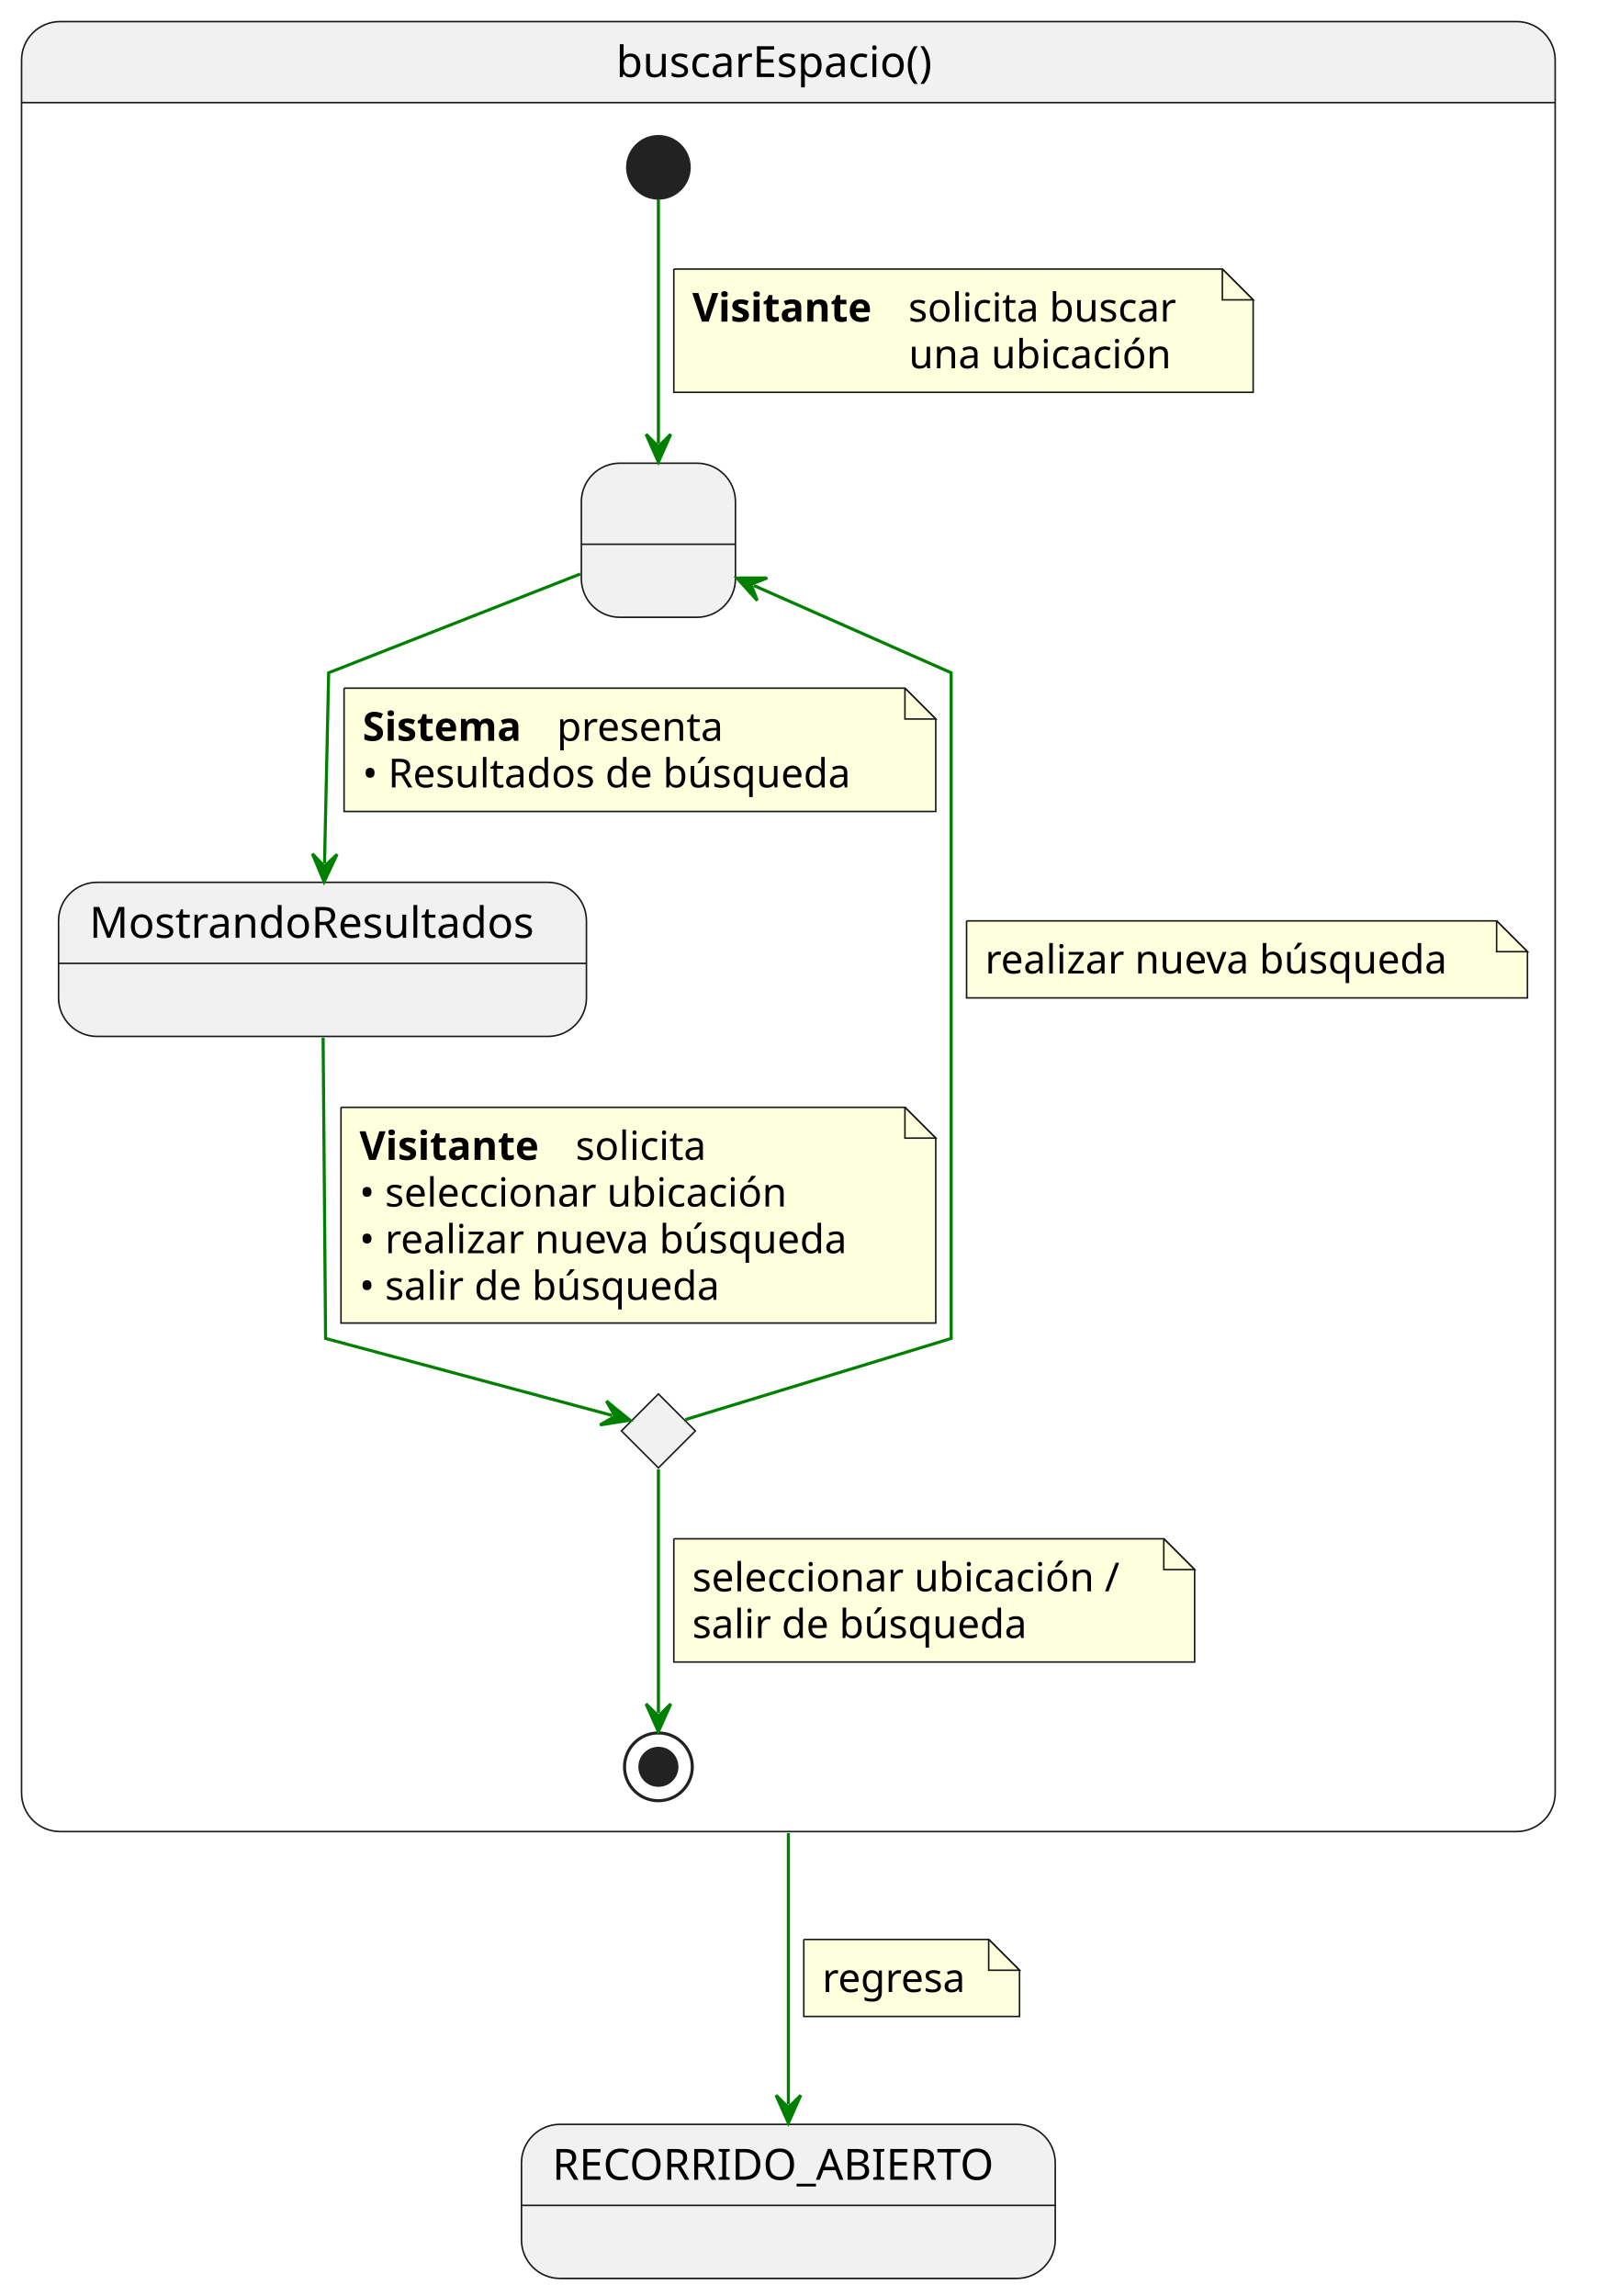
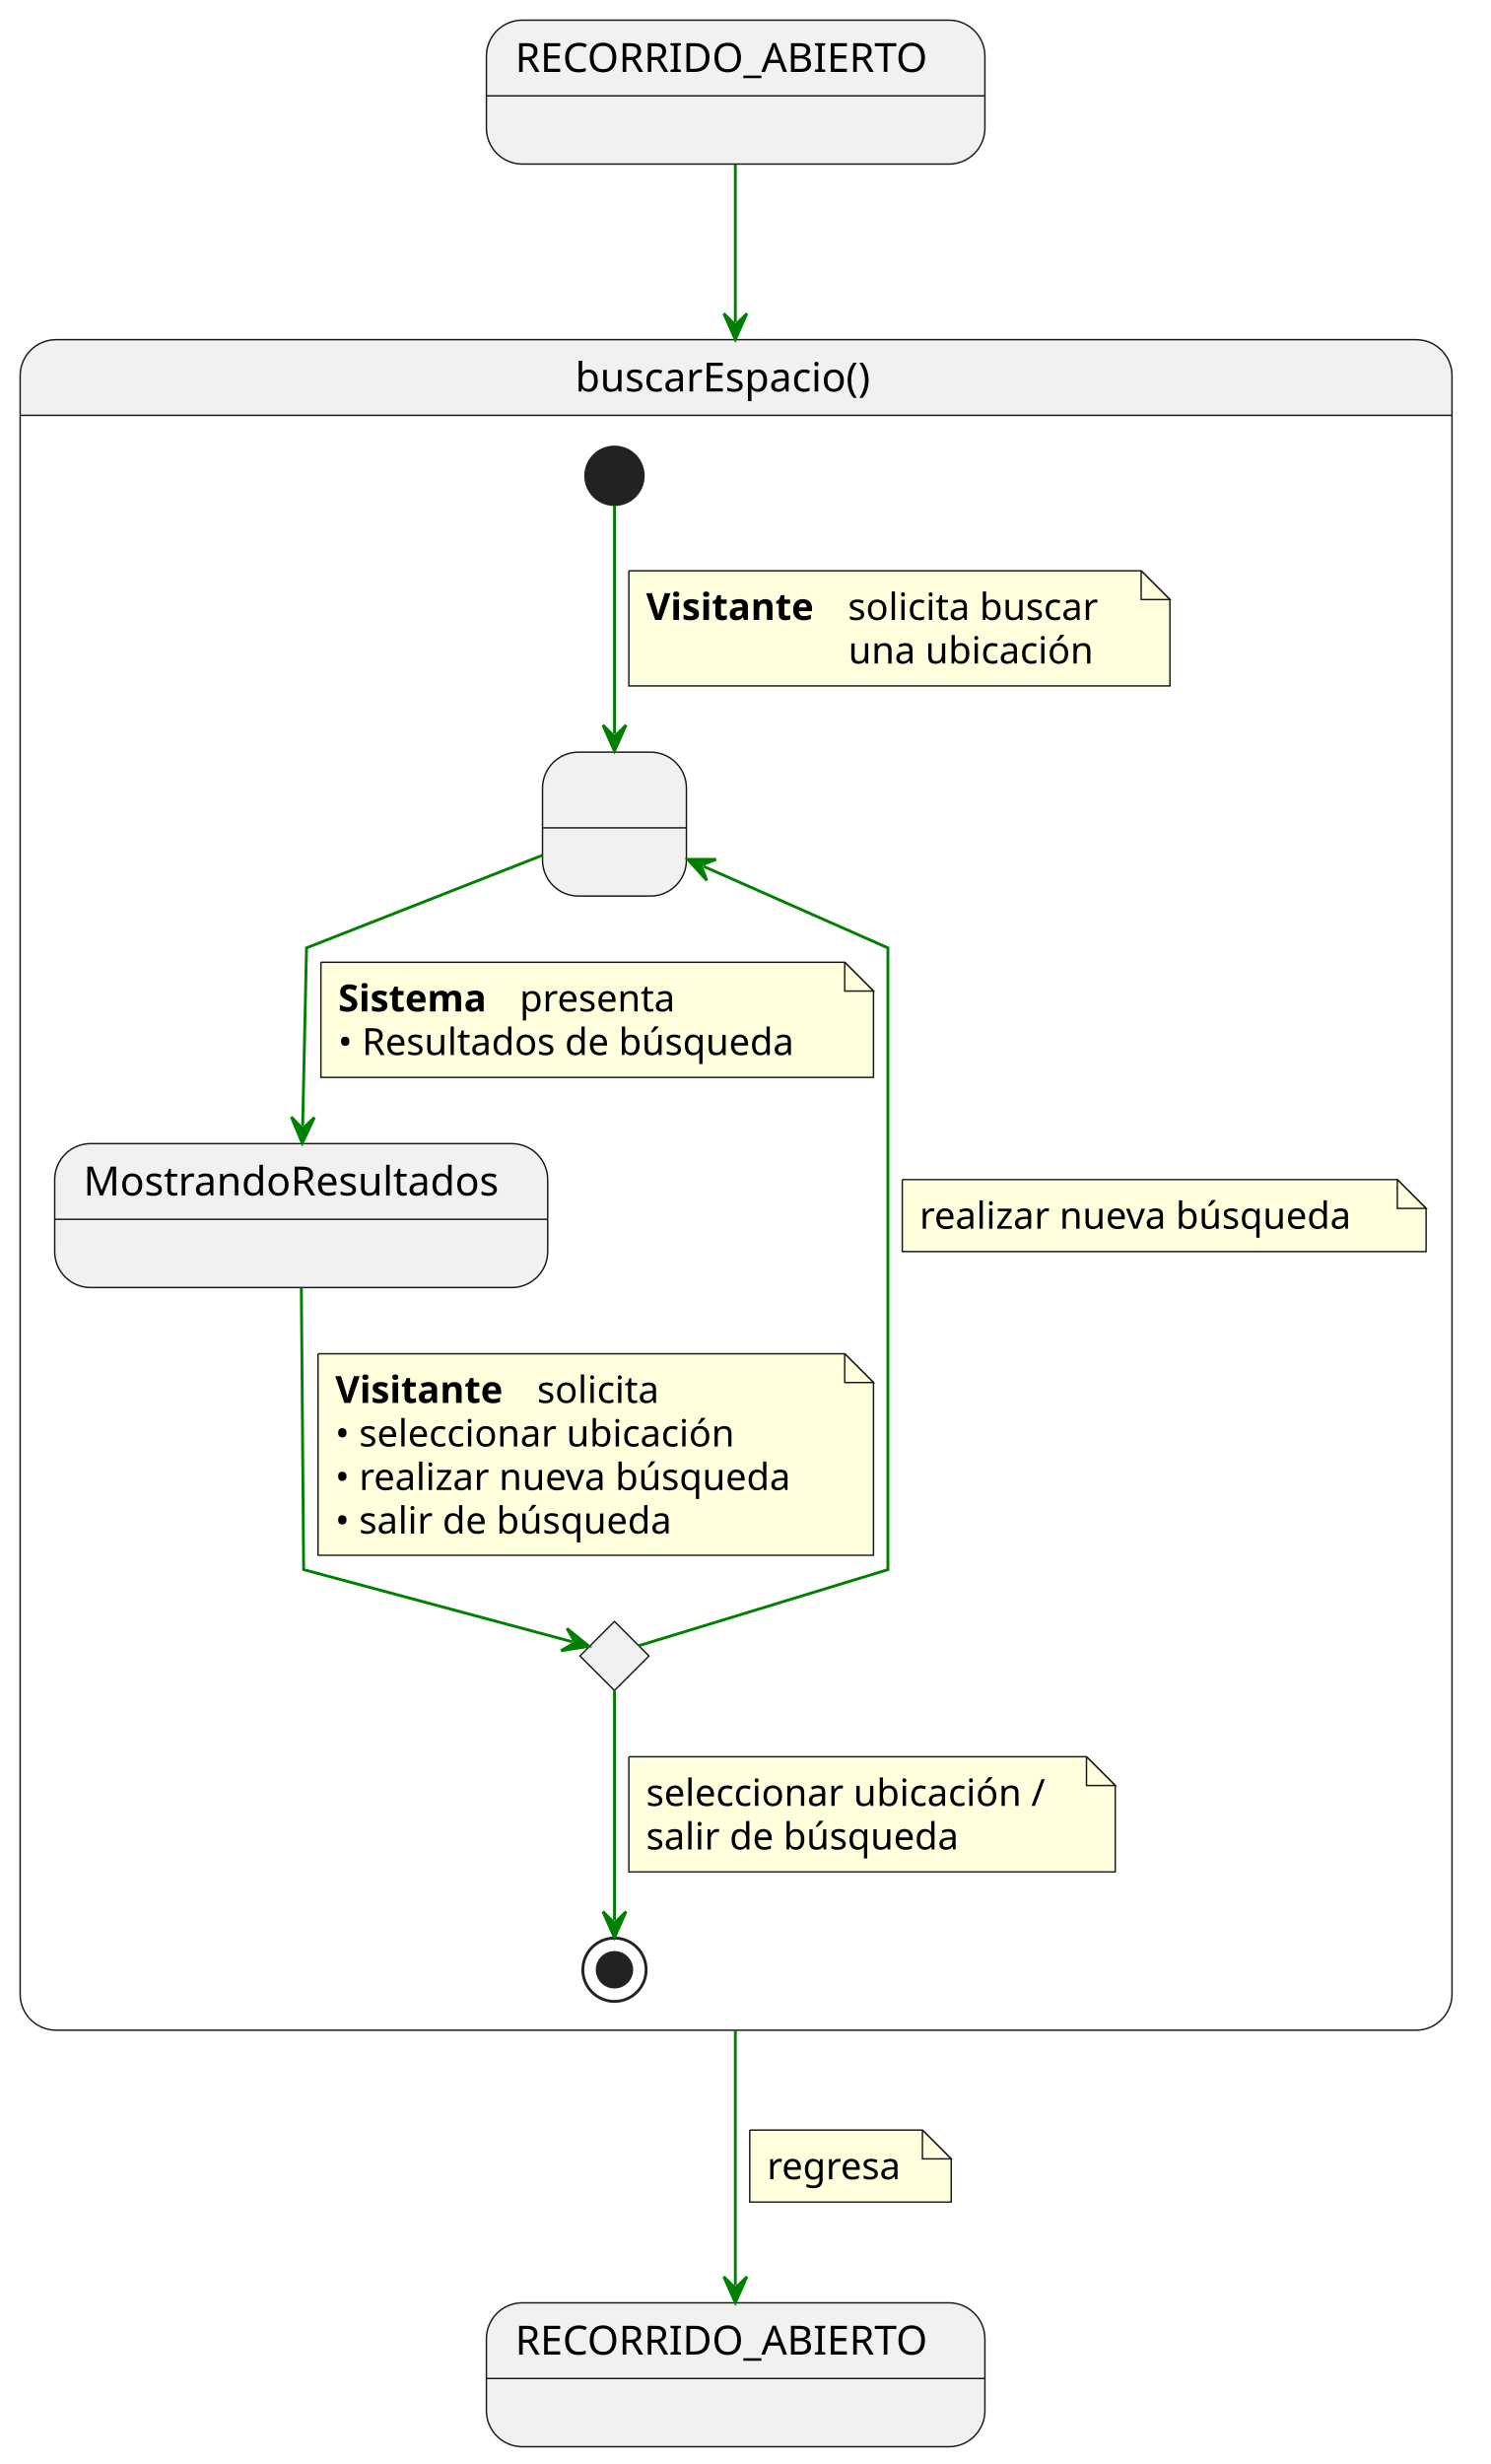
- <svg xmlns="http://www.w3.org/2000/svg" contentStyleType="text/css" data-diagram-type="STATE" height="745px" preserveAspectRatio="none" style="width:518px;height:745px;background:#FFFFFF;" version="1.1" viewBox="0 0 518 745" width="518px" zoomAndPan="magnify">
+ <svg xmlns="http://www.w3.org/2000/svg" contentStyleType="text/css" data-diagram-type="STATE" height="856px" preserveAspectRatio="none" style="width:518px;height:856px;background:#FFFFFF;" version="1.1" viewBox="0 0 518 856" width="518px" zoomAndPan="magnify">
  <defs />
  <g>
-     <path d="M19.5,7 L492.15,7 A12.5,12.5 0 0 1 504.65,19.5 L504.65,33.297 L7,33.297 L7,19.5 A12.5,12.5 0 0 1 19.5,7" fill="#F1F1F1" />
-     <rect fill="none" height="587.297" rx="12.5" ry="12.5" style="stroke:#181818;stroke-width:0.5;" width="497.65" x="7" y="7" />
-     <line style="stroke:#181818;stroke-width:0.5;" x1="7" x2="504.65" y1="33.297" y2="33.297" />
-     <text fill="#000000" font-family="sans-serif" font-size="14" lengthAdjust="spacing" textLength="111.768" x="199.941" y="24.995">buscarEspacio()</text>
-     <g id="buscarUbicacion.SolicitandoBusqueda">
-       <rect fill="#F1F1F1" height="50" rx="12.5" ry="12.5" style="stroke:#181818;stroke-width:0.5;" width="50" x="188.65" y="150.297" />
-       <line style="stroke:#181818;stroke-width:0.5;" x1="188.65" x2="238.65" y1="176.594" y2="176.594" />
-       <text fill="#000000" font-family="sans-serif" font-size="14" lengthAdjust="spacing" textLength="4.45" x="211.425" y="168.292"> </text>
+     <g id="in1">
+       <rect fill="#F1F1F1" height="50" rx="12.5" ry="12.5" style="stroke:#181818;stroke-width:0.5;" width="173.207" x="169" y="7" />
+       <line style="stroke:#181818;stroke-width:0.5;" x1="169" x2="342.207" y1="33.297" y2="33.297" />
+       <text fill="#000000" font-family="sans-serif" font-size="14" lengthAdjust="spacing" textLength="153.207" x="179" y="24.995">RECORRIDO_ABIERTO</text>
    </g>
-     <g id="buscarUbicacion.MostrandoResultados">
-       <rect fill="#F1F1F1" height="50" rx="12.5" ry="12.5" style="stroke:#181818;stroke-width:0.5;" width="171.3" x="19" y="286.297" />
-       <line style="stroke:#181818;stroke-width:0.5;" x1="19" x2="190.3" y1="312.594" y2="312.594" />
-       <text fill="#000000" font-family="sans-serif" font-size="14" lengthAdjust="spacing" textLength="151.3" x="29" y="304.292">MostrandoResultados</text>
+     <path d="M19.5,118 L492,118 A12.5,12.5 0 0 1 504.5,130.5 L504.5,144.297 L7,144.297 L7,130.5 A12.5,12.5 0 0 1 19.5,118" fill="#F1F1F1" />
+     <rect fill="none" height="587.297" rx="12.5" ry="12.5" style="stroke:#181818;stroke-width:0.5;" width="497.5" x="7" y="118" />
+     <line style="stroke:#181818;stroke-width:0.5;" x1="7" x2="504.5" y1="144.297" y2="144.297" />
+     <text fill="#000000" font-family="sans-serif" font-size="14" lengthAdjust="spacing" textLength="111.768" x="199.866" y="135.995">buscarEspacio()</text>
+     <g id="buscarEspacio.SolicitandoBusqueda">
+       <rect fill="#F1F1F1" height="50" rx="12.5" ry="12.5" style="stroke:#181818;stroke-width:0.5;" width="50" x="188.5" y="261.297" />
+       <line style="stroke:#181818;stroke-width:0.5;" x1="188.5" x2="238.5" y1="287.594" y2="287.594" />
+       <text fill="#000000" font-family="sans-serif" font-size="14" lengthAdjust="spacing" textLength="4.45" x="211.275" y="279.292"> </text>
    </g>
-     <g class="entity" data-entity="c" data-uid="ent0005" id="entity_c">
-       <polygon fill="#F1F1F1" points="213.65,452.297,225.65,464.297,213.65,476.297,201.65,464.297,213.65,452.297" style="stroke:#181818;stroke-width:0.5;" />
+     <g id="buscarEspacio.MostrandoResultados">
+       <rect fill="#F1F1F1" height="50" rx="12.5" ry="12.5" style="stroke:#181818;stroke-width:0.5;" width="171.3" x="19" y="397.297" />
+       <line style="stroke:#181818;stroke-width:0.5;" x1="19" x2="190.3" y1="423.594" y2="423.594" />
+       <text fill="#000000" font-family="sans-serif" font-size="14" lengthAdjust="spacing" textLength="151.3" x="29" y="415.292">MostrandoResultados</text>
    </g>
-     <ellipse cx="213.65" cy="54.297" fill="#222222" rx="10" ry="10" style="stroke:#222222;stroke-width:1;" />
-     <ellipse cx="213.65" cy="573.297" fill="none" rx="11" ry="11" style="stroke:#222222;stroke-width:1;" />
-     <ellipse cx="213.65" cy="573.297" fill="#222222" rx="6" ry="6" style="stroke:#222222;stroke-width:1;" />
-     <g class="link" data-entity-1=".start.buscarUbicacion" data-entity-2="SolicitandoBusqueda" data-source-line="9" data-uid="lnk3" id="link_.start.buscarUbicacion_SolicitandoBusqueda">
-       <path d="M213.65,64.637 C213.65,82.827 213.65,117.537 213.65,143.907" fill="none" id="*start*buscarUbicacion-to-SolicitandoBusqueda" style="stroke:#008000;stroke-width:1;" />
-       <polygon fill="#008000" points="213.65,149.907,217.65,140.907,213.65,144.907,209.65,140.907,213.65,149.907" style="stroke:#008000;stroke-width:1;" />
-       <path d="M218.65,87.297 L218.65,127.297 L406.65,127.297 L406.65,97.297 L396.65,87.297 L218.65,87.297" fill="#FEFFDD" style="stroke:#181818;stroke-width:0.5;" />
-       <path d="M396.65,87.297 L396.65,97.297 L406.65,97.297 L396.65,87.297" fill="#FEFFDD" style="stroke:#181818;stroke-width:0.5;" />
-       <text fill="#000000" font-family="sans-serif" font-size="13" font-weight="bold" lengthAdjust="spacing" textLength="65.984" x="224.65" y="104.364">Visitante</text>
-       <text fill="#000000" font-family="sans-serif" font-size="13" lengthAdjust="spacing" textLength="93.628" x="294.766" y="104.364">solicita buscar</text>
-       <text fill="#000000" font-family="sans-serif" font-size="13" lengthAdjust="spacing" textLength="90.746" x="294.899" y="119.497">una ubicación</text>
+     <g class="entity" data-entity="c" data-uid="ent0006" id="entity_c">
+       <polygon fill="#F1F1F1" points="213.5,563.297,225.5,575.297,213.5,587.297,201.5,575.297,213.5,563.297" style="stroke:#181818;stroke-width:0.5;" />
    </g>
-     <g class="link" data-entity-1="SolicitandoBusqueda" data-entity-2="MostrandoResultados" data-source-line="15" data-uid="lnk4" id="link_SolicitandoBusqueda_MostrandoResultados">
-       <path d="M188.29,186.247 C156.65,198.667 106.65,218.297 106.65,218.297 C106.65,218.297 105.9,252.868 105.31,280.128" fill="none" id="SolicitandoBusqueda-to-MostrandoResultados" style="stroke:#008000;stroke-width:1;" />
-       <polygon fill="#008000" points="105.18,286.127,109.374,277.216,105.288,281.128,101.376,277.042,105.18,286.127" style="stroke:#008000;stroke-width:1;" />
-       <path d="M111.65,223.297 L111.65,263.297 L303.65,263.297 L303.65,233.297 L293.65,223.297 L111.65,223.297" fill="#FEFFDD" style="stroke:#181818;stroke-width:0.5;" />
-       <path d="M293.65,223.297 L293.65,233.297 L303.65,233.297 L293.65,223.297" fill="#FEFFDD" style="stroke:#181818;stroke-width:0.5;" />
-       <text fill="#000000" font-family="sans-serif" font-size="13" font-weight="bold" lengthAdjust="spacing" textLength="58.906" x="117.65" y="240.364">Sistema</text>
-       <text fill="#000000" font-family="sans-serif" font-size="13" lengthAdjust="spacing" textLength="57.669" x="180.689" y="240.364">presenta</text>
-       <text fill="#000000" font-family="sans-serif" font-size="13" lengthAdjust="spacing" textLength="171.983" x="117.65" y="255.497">• Resultados de búsqueda</text>
+     <ellipse cx="213.5" cy="165.297" fill="#222222" rx="10" ry="10" style="stroke:#222222;stroke-width:1;" />
+     <ellipse cx="213.5" cy="684.297" fill="none" rx="11" ry="11" style="stroke:#222222;stroke-width:1;" />
+     <ellipse cx="213.5" cy="684.297" fill="#222222" rx="6" ry="6" style="stroke:#222222;stroke-width:1;" />
+     <g class="link" data-entity-1=".start.buscarEspacio" data-entity-2="SolicitandoBusqueda" data-source-line="12" data-uid="lnk4" id="link_.start.buscarEspacio_SolicitandoBusqueda">
+       <path d="M213.5,175.637 C213.5,193.827 213.5,228.537 213.5,254.907" fill="none" id="*start*buscarEspacio-to-SolicitandoBusqueda" style="stroke:#008000;stroke-width:1;" />
+       <polygon fill="#008000" points="213.5,260.907,217.5,251.907,213.5,255.907,209.5,251.907,213.5,260.907" style="stroke:#008000;stroke-width:1;" />
+       <path d="M218.5,198.297 L218.5,238.297 L406.5,238.297 L406.5,208.297 L396.5,198.297 L218.5,198.297" fill="#FEFFDD" style="stroke:#181818;stroke-width:0.5;" />
+       <path d="M396.5,198.297 L396.5,208.297 L406.5,208.297 L396.5,198.297" fill="#FEFFDD" style="stroke:#181818;stroke-width:0.5;" />
+       <text fill="#000000" font-family="sans-serif" font-size="13" font-weight="bold" lengthAdjust="spacing" textLength="65.984" x="224.5" y="215.364">Visitante</text>
+       <text fill="#000000" font-family="sans-serif" font-size="13" lengthAdjust="spacing" textLength="93.628" x="294.616" y="215.364">solicita buscar</text>
+       <text fill="#000000" font-family="sans-serif" font-size="13" lengthAdjust="spacing" textLength="90.746" x="294.75" y="230.497">una ubicación</text>
    </g>
-     <g class="link" data-entity-1="MostrandoResultados" data-entity-2="c" data-source-line="21" data-uid="lnk5" id="link_MostrandoResultados_c">
-       <path d="M104.85,336.697 C105.14,372.297 105.65,434.297 105.65,434.297 C105.65,434.297 172.526,452.25 198.646,459.27" fill="none" id="MostrandoResultados-to-c" style="stroke:#008000;stroke-width:1;" />
-       <polygon fill="#008000" points="204.44,460.827,196.787,454.628,199.611,459.529,194.71,462.354,204.44,460.827" style="stroke:#008000;stroke-width:1;" />
-       <path d="M110.65,359.297 L110.65,429.297 L303.65,429.297 L303.65,369.297 L293.65,359.297 L110.65,359.297" fill="#FEFFDD" style="stroke:#181818;stroke-width:0.5;" />
-       <path d="M293.65,359.297 L293.65,369.297 L303.65,369.297 L293.65,359.297" fill="#FEFFDD" style="stroke:#181818;stroke-width:0.5;" />
-       <text fill="#000000" font-family="sans-serif" font-size="13" font-weight="bold" lengthAdjust="spacing" textLength="65.984" x="116.65" y="376.364">Visitante</text>
-       <text fill="#000000" font-family="sans-serif" font-size="13" lengthAdjust="spacing" textLength="45.773" x="186.766" y="376.364">solicita</text>
-       <text fill="#000000" font-family="sans-serif" font-size="13" lengthAdjust="spacing" textLength="151.893" x="116.65" y="391.497">• seleccionar ubicación</text>
-       <text fill="#000000" font-family="sans-serif" font-size="13" lengthAdjust="spacing" textLength="172.84" x="116.65" y="406.629">• realizar nueva búsqueda</text>
-       <text fill="#000000" font-family="sans-serif" font-size="13" lengthAdjust="spacing" textLength="127.594" x="116.65" y="421.762">• salir de búsqueda</text>
+     <g class="link" data-entity-1="SolicitandoBusqueda" data-entity-2="MostrandoResultados" data-source-line="18" data-uid="lnk5" id="link_SolicitandoBusqueda_MostrandoResultados">
+       <path d="M188.41,297.147 C156.79,309.557 106.5,329.297 106.5,329.297 C106.5,329.297 105.75,363.868 105.16,391.128" fill="none" id="SolicitandoBusqueda-to-MostrandoResultados" style="stroke:#008000;stroke-width:1;" />
+       <polygon fill="#008000" points="105.03,397.127,109.224,388.216,105.138,392.128,101.226,388.042,105.03,397.127" style="stroke:#008000;stroke-width:1;" />
+       <path d="M111.5,334.297 L111.5,374.297 L303.5,374.297 L303.5,344.297 L293.5,334.297 L111.5,334.297" fill="#FEFFDD" style="stroke:#181818;stroke-width:0.5;" />
+       <path d="M293.5,334.297 L293.5,344.297 L303.5,344.297 L293.5,334.297" fill="#FEFFDD" style="stroke:#181818;stroke-width:0.5;" />
+       <text fill="#000000" font-family="sans-serif" font-size="13" font-weight="bold" lengthAdjust="spacing" textLength="58.906" x="117.5" y="351.364">Sistema</text>
+       <text fill="#000000" font-family="sans-serif" font-size="13" lengthAdjust="spacing" textLength="57.669" x="180.539" y="351.364">presenta</text>
+       <text fill="#000000" font-family="sans-serif" font-size="13" lengthAdjust="spacing" textLength="171.983" x="117.5" y="366.497">• Resultados de búsqueda</text>
    </g>
-     <g class="link" data-entity-1="c" data-entity-2="SolicitandoBusqueda" data-source-line="29" data-uid="lnk6" id="link_c_SolicitandoBusqueda">
-       <path d="M222.42,460.617 C245.94,453.437 308.65,434.297 308.65,434.297 C308.65,434.297 308.65,218.297 308.65,218.297 C308.65,218.297 272.738,202.423 244.598,189.983" fill="none" id="c-to-SolicitandoBusqueda" style="stroke:#008000;stroke-width:1;" />
-       <polygon fill="#008000" points="239.11,187.557,245.724,194.854,243.683,189.578,248.959,187.537,239.11,187.557" style="stroke:#008000;stroke-width:1;" />
-       <path d="M313.65,298.797 L313.65,323.797 L495.65,323.797 L495.65,308.797 L485.65,298.797 L313.65,298.797" fill="#FEFFDD" style="stroke:#181818;stroke-width:0.5;" />
-       <path d="M485.65,298.797 L485.65,308.797 L495.65,308.797 L485.65,298.797" fill="#FEFFDD" style="stroke:#181818;stroke-width:0.5;" />
-       <text fill="#000000" font-family="sans-serif" font-size="13" lengthAdjust="spacing" textLength="161.04" x="319.65" y="315.864">realizar nueva búsqueda</text>
+     <g class="link" data-entity-1="MostrandoResultados" data-entity-2="c" data-source-line="24" data-uid="lnk6" id="link_MostrandoResultados_c">
+       <path d="M104.7,447.397 C104.99,482.957 105.5,545.297 105.5,545.297 C105.5,545.297 173.076,563.44 198.865,570.37" fill="none" id="MostrandoResultados-to-c" style="stroke:#008000;stroke-width:1;" />
+       <polygon fill="#008000" points="204.66,571.927,197.006,565.728,199.831,570.629,194.93,573.454,204.66,571.927" style="stroke:#008000;stroke-width:1;" />
+       <path d="M110.5,470.297 L110.5,540.297 L303.5,540.297 L303.5,480.297 L293.5,470.297 L110.5,470.297" fill="#FEFFDD" style="stroke:#181818;stroke-width:0.5;" />
+       <path d="M293.5,470.297 L293.5,480.297 L303.5,480.297 L293.5,470.297" fill="#FEFFDD" style="stroke:#181818;stroke-width:0.5;" />
+       <text fill="#000000" font-family="sans-serif" font-size="13" font-weight="bold" lengthAdjust="spacing" textLength="65.984" x="116.5" y="487.364">Visitante</text>
+       <text fill="#000000" font-family="sans-serif" font-size="13" lengthAdjust="spacing" textLength="45.773" x="186.616" y="487.364">solicita</text>
+       <text fill="#000000" font-family="sans-serif" font-size="13" lengthAdjust="spacing" textLength="151.893" x="116.5" y="502.497">• seleccionar ubicación</text>
+       <text fill="#000000" font-family="sans-serif" font-size="13" lengthAdjust="spacing" textLength="172.84" x="116.5" y="517.629">• realizar nueva búsqueda</text>
+       <text fill="#000000" font-family="sans-serif" font-size="13" lengthAdjust="spacing" textLength="127.594" x="116.5" y="532.762">• salir de búsqueda</text>
    </g>
-     <g class="link" data-entity-1="c" data-entity-2=".end.buscarUbicacion" data-source-line="34" data-uid="lnk8" id="link_c_.end.buscarUbicacion">
-       <path d="M213.65,476.747 C213.65,497.667 213.65,535.747 213.65,555.877" fill="none" id="c-to-*end*buscarUbicacion" style="stroke:#008000;stroke-width:1;" />
-       <polygon fill="#008000" points="213.65,561.877,217.65,552.877,213.65,556.877,209.65,552.877,213.65,561.877" style="stroke:#008000;stroke-width:1;" />
-       <path d="M218.65,499.297 L218.65,539.297 L387.65,539.297 L387.65,509.297 L377.65,499.297 L218.65,499.297" fill="#FEFFDD" style="stroke:#181818;stroke-width:0.5;" />
-       <path d="M377.65,499.297 L377.65,509.297 L387.65,509.297 L377.65,499.297" fill="#FEFFDD" style="stroke:#181818;stroke-width:0.5;" />
-       <text fill="#000000" font-family="sans-serif" font-size="13" lengthAdjust="spacing" textLength="148.605" x="224.65" y="516.364">seleccionar ubicación /</text>
-       <text fill="#000000" font-family="sans-serif" font-size="13" lengthAdjust="spacing" textLength="115.794" x="224.65" y="531.497">salir de búsqueda</text>
+     <g class="link" data-entity-1="c" data-entity-2="SolicitandoBusqueda" data-source-line="32" data-uid="lnk7" id="link_c_SolicitandoBusqueda">
+       <path d="M221.93,571.727 C245.18,564.627 308.5,545.297 308.5,545.297 C308.5,545.297 308.5,329.297 308.5,329.297 C308.5,329.297 272.588,313.423 244.448,300.983" fill="none" id="c-to-SolicitandoBusqueda" style="stroke:#008000;stroke-width:1;" />
+       <polygon fill="#008000" points="238.96,298.557,245.574,305.854,243.533,300.579,248.809,298.537,238.96,298.557" style="stroke:#008000;stroke-width:1;" />
+       <path d="M313.5,409.797 L313.5,434.797 L495.5,434.797 L495.5,419.797 L485.5,409.797 L313.5,409.797" fill="#FEFFDD" style="stroke:#181818;stroke-width:0.5;" />
+       <path d="M485.5,409.797 L485.5,419.797 L495.5,419.797 L485.5,409.797" fill="#FEFFDD" style="stroke:#181818;stroke-width:0.5;" />
+       <text fill="#000000" font-family="sans-serif" font-size="13" lengthAdjust="spacing" textLength="161.04" x="319.5" y="426.864">realizar nueva búsqueda</text>
+     </g>
+     <g class="link" data-entity-1="c" data-entity-2=".end.buscarEspacio" data-source-line="37" data-uid="lnk9" id="link_c_.end.buscarEspacio">
+       <path d="M213.5,587.347 C213.5,608.167 213.5,646.937 213.5,667.097" fill="none" id="c-to-*end*buscarEspacio" style="stroke:#008000;stroke-width:1;" />
+       <polygon fill="#008000" points="213.5,673.097,217.5,664.097,213.5,668.097,209.5,664.097,213.5,673.097" style="stroke:#008000;stroke-width:1;" />
+       <path d="M218.5,610.297 L218.5,650.297 L387.5,650.297 L387.5,620.297 L377.5,610.297 L218.5,610.297" fill="#FEFFDD" style="stroke:#181818;stroke-width:0.5;" />
+       <path d="M377.5,610.297 L377.5,620.297 L387.5,620.297 L377.5,610.297" fill="#FEFFDD" style="stroke:#181818;stroke-width:0.5;" />
+       <text fill="#000000" font-family="sans-serif" font-size="13" lengthAdjust="spacing" textLength="148.605" x="224.5" y="627.364">seleccionar ubicación /</text>
+       <text fill="#000000" font-family="sans-serif" font-size="13" lengthAdjust="spacing" textLength="115.794" x="224.5" y="642.497">salir de búsqueda</text>
    </g>
    <g id="RECORRIDO_ABIERTO">
-       <rect fill="#F1F1F1" height="50" rx="12.5" ry="12.5" style="stroke:#181818;stroke-width:0.5;" width="173.207" x="169.22" y="689.3" />
-       <line style="stroke:#181818;stroke-width:0.5;" x1="169.22" x2="342.427" y1="715.597" y2="715.597" />
-       <text fill="#000000" font-family="sans-serif" font-size="14" lengthAdjust="spacing" textLength="153.207" x="179.22" y="707.295">RECORRIDO_ABIERTO</text>
+       <rect fill="#F1F1F1" height="50" rx="12.5" ry="12.5" style="stroke:#181818;stroke-width:0.5;" width="173.207" x="169" y="800" />
+       <line style="stroke:#181818;stroke-width:0.5;" x1="169" x2="342.207" y1="826.297" y2="826.297" />
+       <text fill="#000000" font-family="sans-serif" font-size="14" lengthAdjust="spacing" textLength="153.207" x="179" y="817.995">RECORRIDO_ABIERTO</text>
    </g>
-     <g class="link" data-entity-1="buscarUbicacion" data-entity-2="RECORRIDO_ABIERTO" data-source-line="41" data-uid="lnk10" id="link_buscarUbicacion_RECORRIDO_ABIERTO">
-       <path d="M255.83,594.79 C255.83,633.66 255.83,661.43 255.83,682.87" fill="none" id="buscarUbicacion-to-RECORRIDO_ABIERTO" style="stroke:#008000;stroke-width:1;" />
-       <polygon fill="#008000" points="255.83,688.87,259.83,679.87,255.83,683.87,251.83,679.87,255.83,688.87" style="stroke:#008000;stroke-width:1;" />
-       <path d="M260.83,629.3 L260.83,654.3 L330.83,654.3 L330.83,639.3 L320.83,629.3 L260.83,629.3" fill="#FEFFDD" style="stroke:#181818;stroke-width:0.5;" />
-       <path d="M320.83,629.3 L320.83,639.3 L330.83,639.3 L320.83,629.3" fill="#FEFFDD" style="stroke:#181818;stroke-width:0.5;" />
-       <text fill="#000000" font-family="sans-serif" font-size="13" lengthAdjust="spacing" textLength="49.677" x="266.83" y="646.367">regresa</text>
+     <g class="link" data-entity-1="in1" data-entity-2="buscarEspacio" data-source-line="4" data-uid="lnk2" id="link_in1_buscarEspacio">
+       <path d="M255.5,57.19 C255.5,72.24 255.5,87.39 255.5,111.93" fill="none" id="in1-to-buscarEspacio" style="stroke:#008000;stroke-width:1;" />
+       <polygon fill="#008000" points="255.5,117.93,259.5,108.93,255.5,112.93,251.5,108.93,255.5,117.93" style="stroke:#008000;stroke-width:1;" />
+     </g>
+     <g class="link" data-entity-1="buscarEspacio" data-entity-2="RECORRIDO_ABIERTO" data-source-line="44" data-uid="lnk11" id="link_buscarEspacio_RECORRIDO_ABIERTO">
+       <path d="M255.5,705.25 C255.5,744.45 255.5,772.48 255.5,793.94" fill="none" id="buscarEspacio-to-RECORRIDO_ABIERTO" style="stroke:#008000;stroke-width:1;" />
+       <polygon fill="#008000" points="255.5,799.94,259.5,790.94,255.5,794.94,251.5,790.94,255.5,799.94" style="stroke:#008000;stroke-width:1;" />
+       <path d="M260.5,740 L260.5,765 L330.5,765 L330.5,750 L320.5,740 L260.5,740" fill="#FEFFDD" style="stroke:#181818;stroke-width:0.5;" />
+       <path d="M320.5,740 L320.5,750 L330.5,750 L320.5,740" fill="#FEFFDD" style="stroke:#181818;stroke-width:0.5;" />
+       <text fill="#000000" font-family="sans-serif" font-size="13" lengthAdjust="spacing" textLength="49.677" x="266.5" y="757.067">regresa</text>
    </g>
  </g>
</svg>
